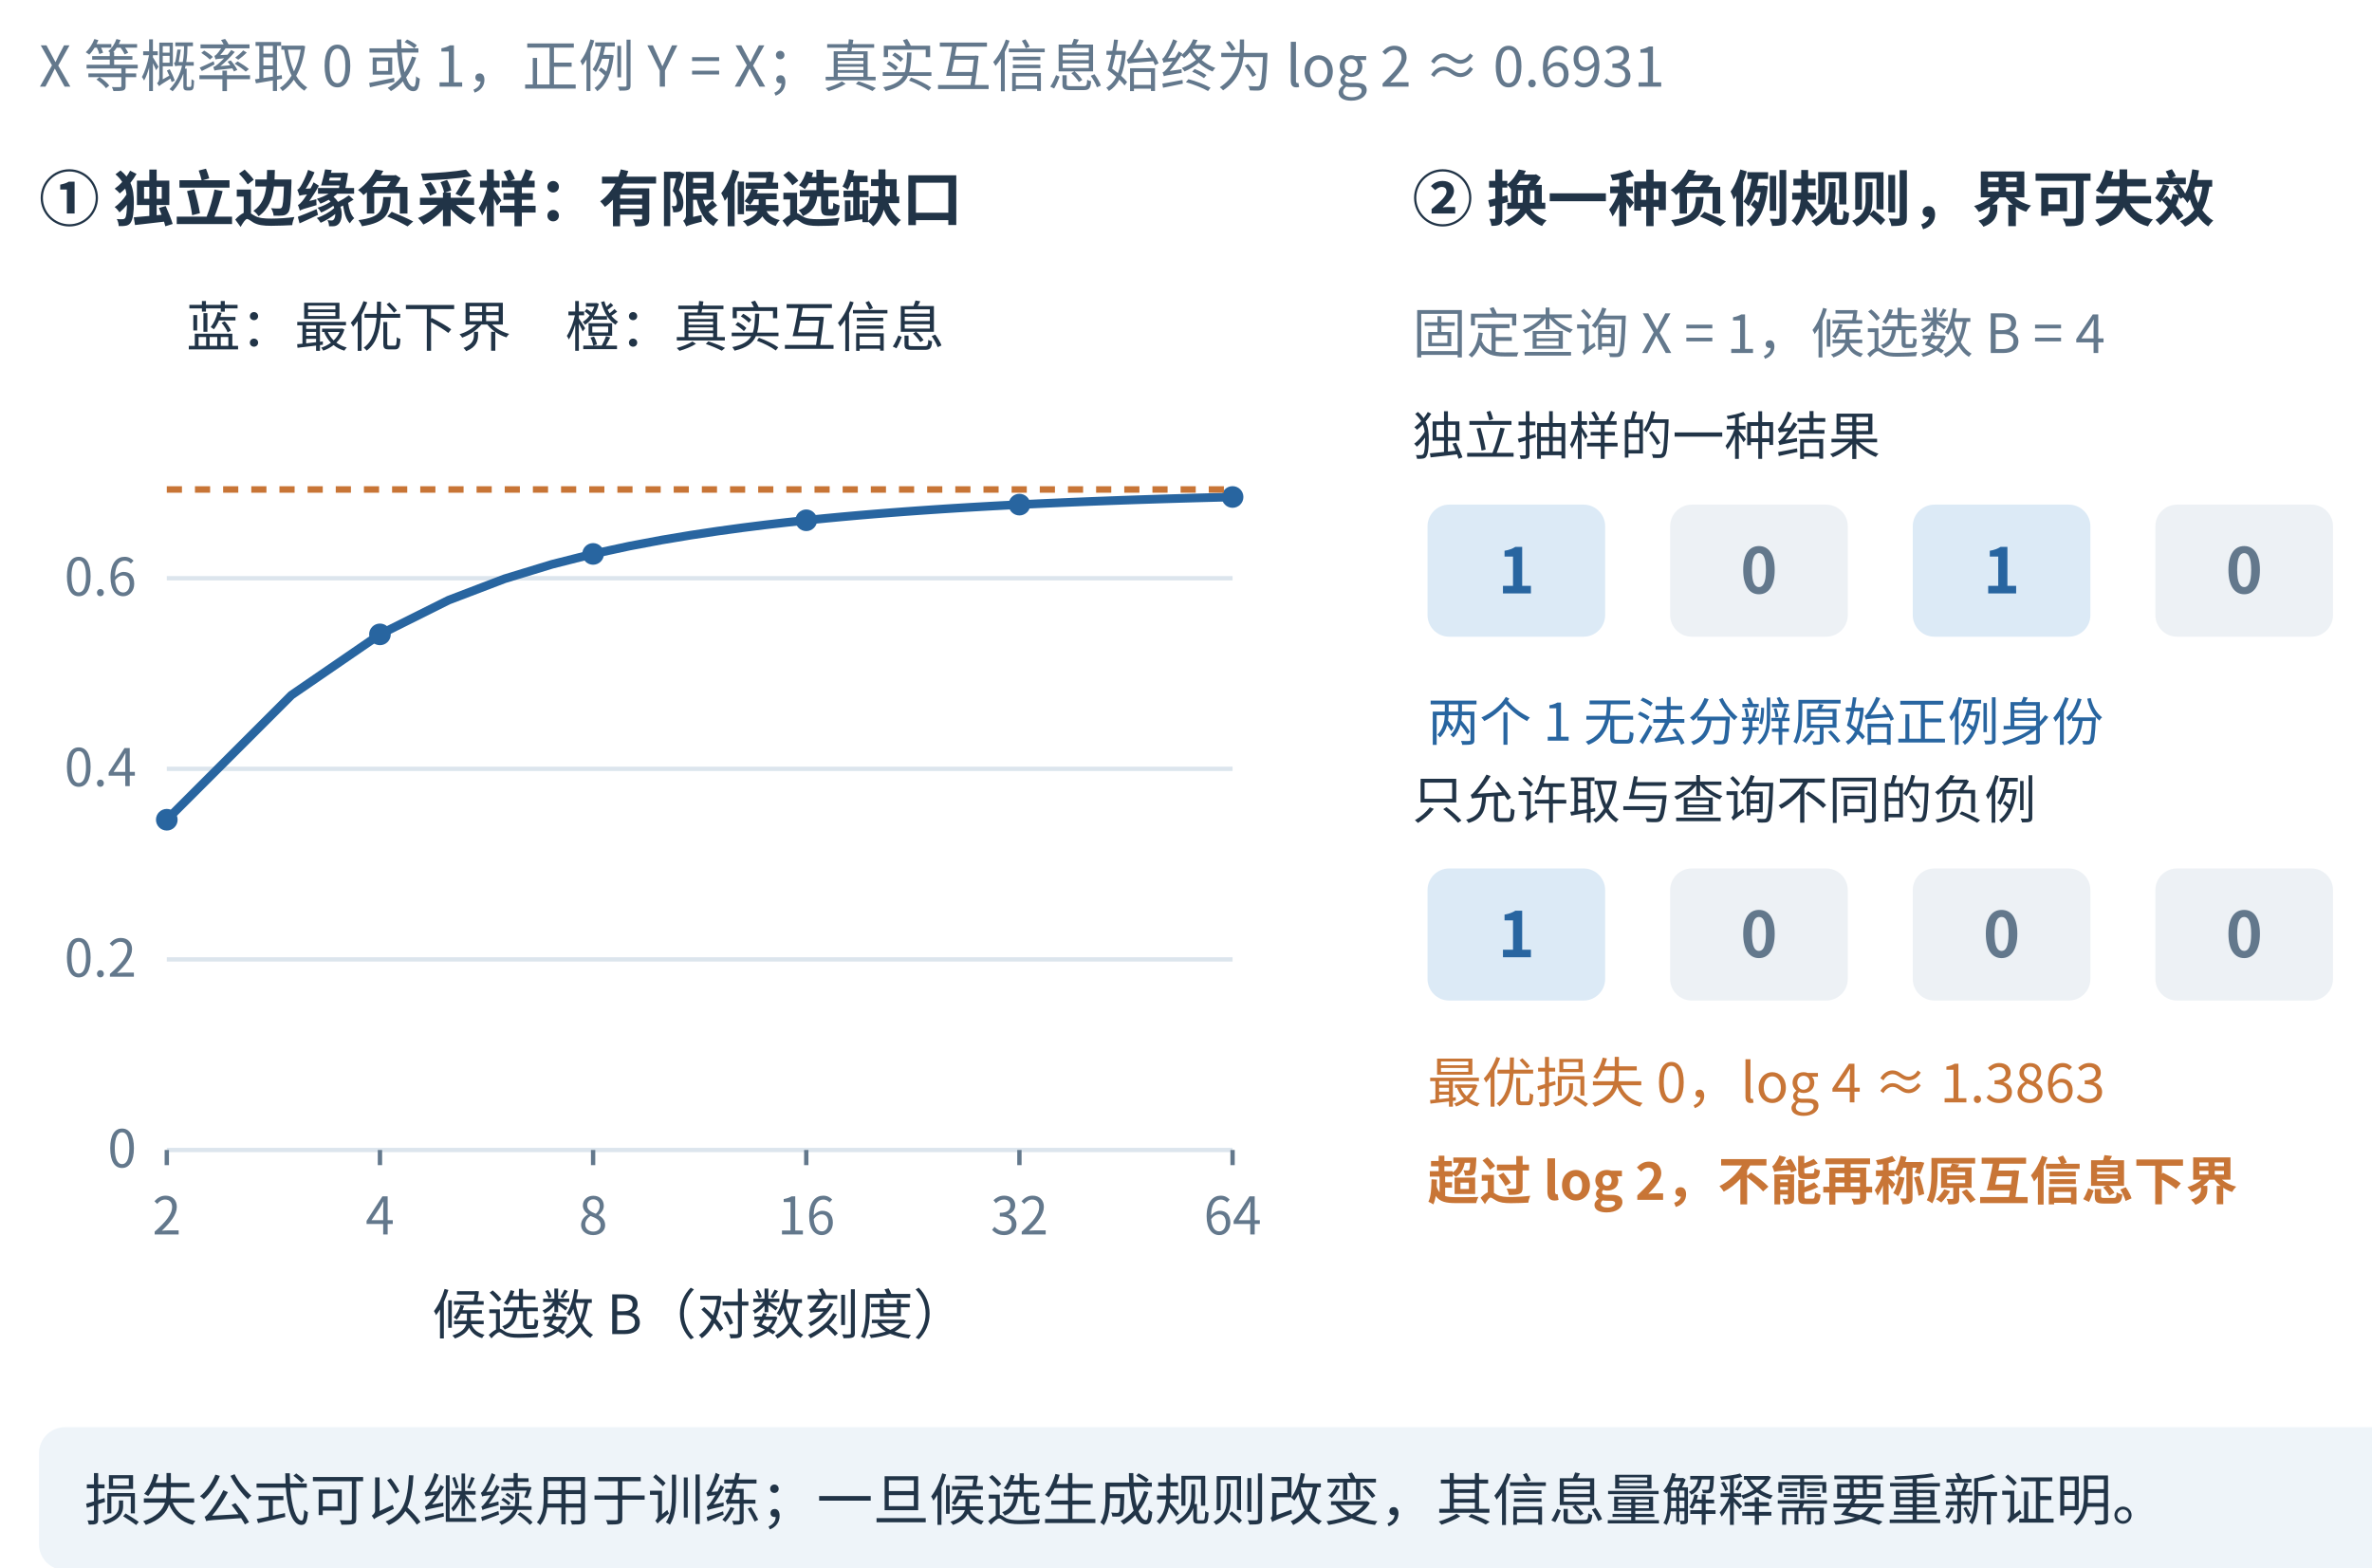
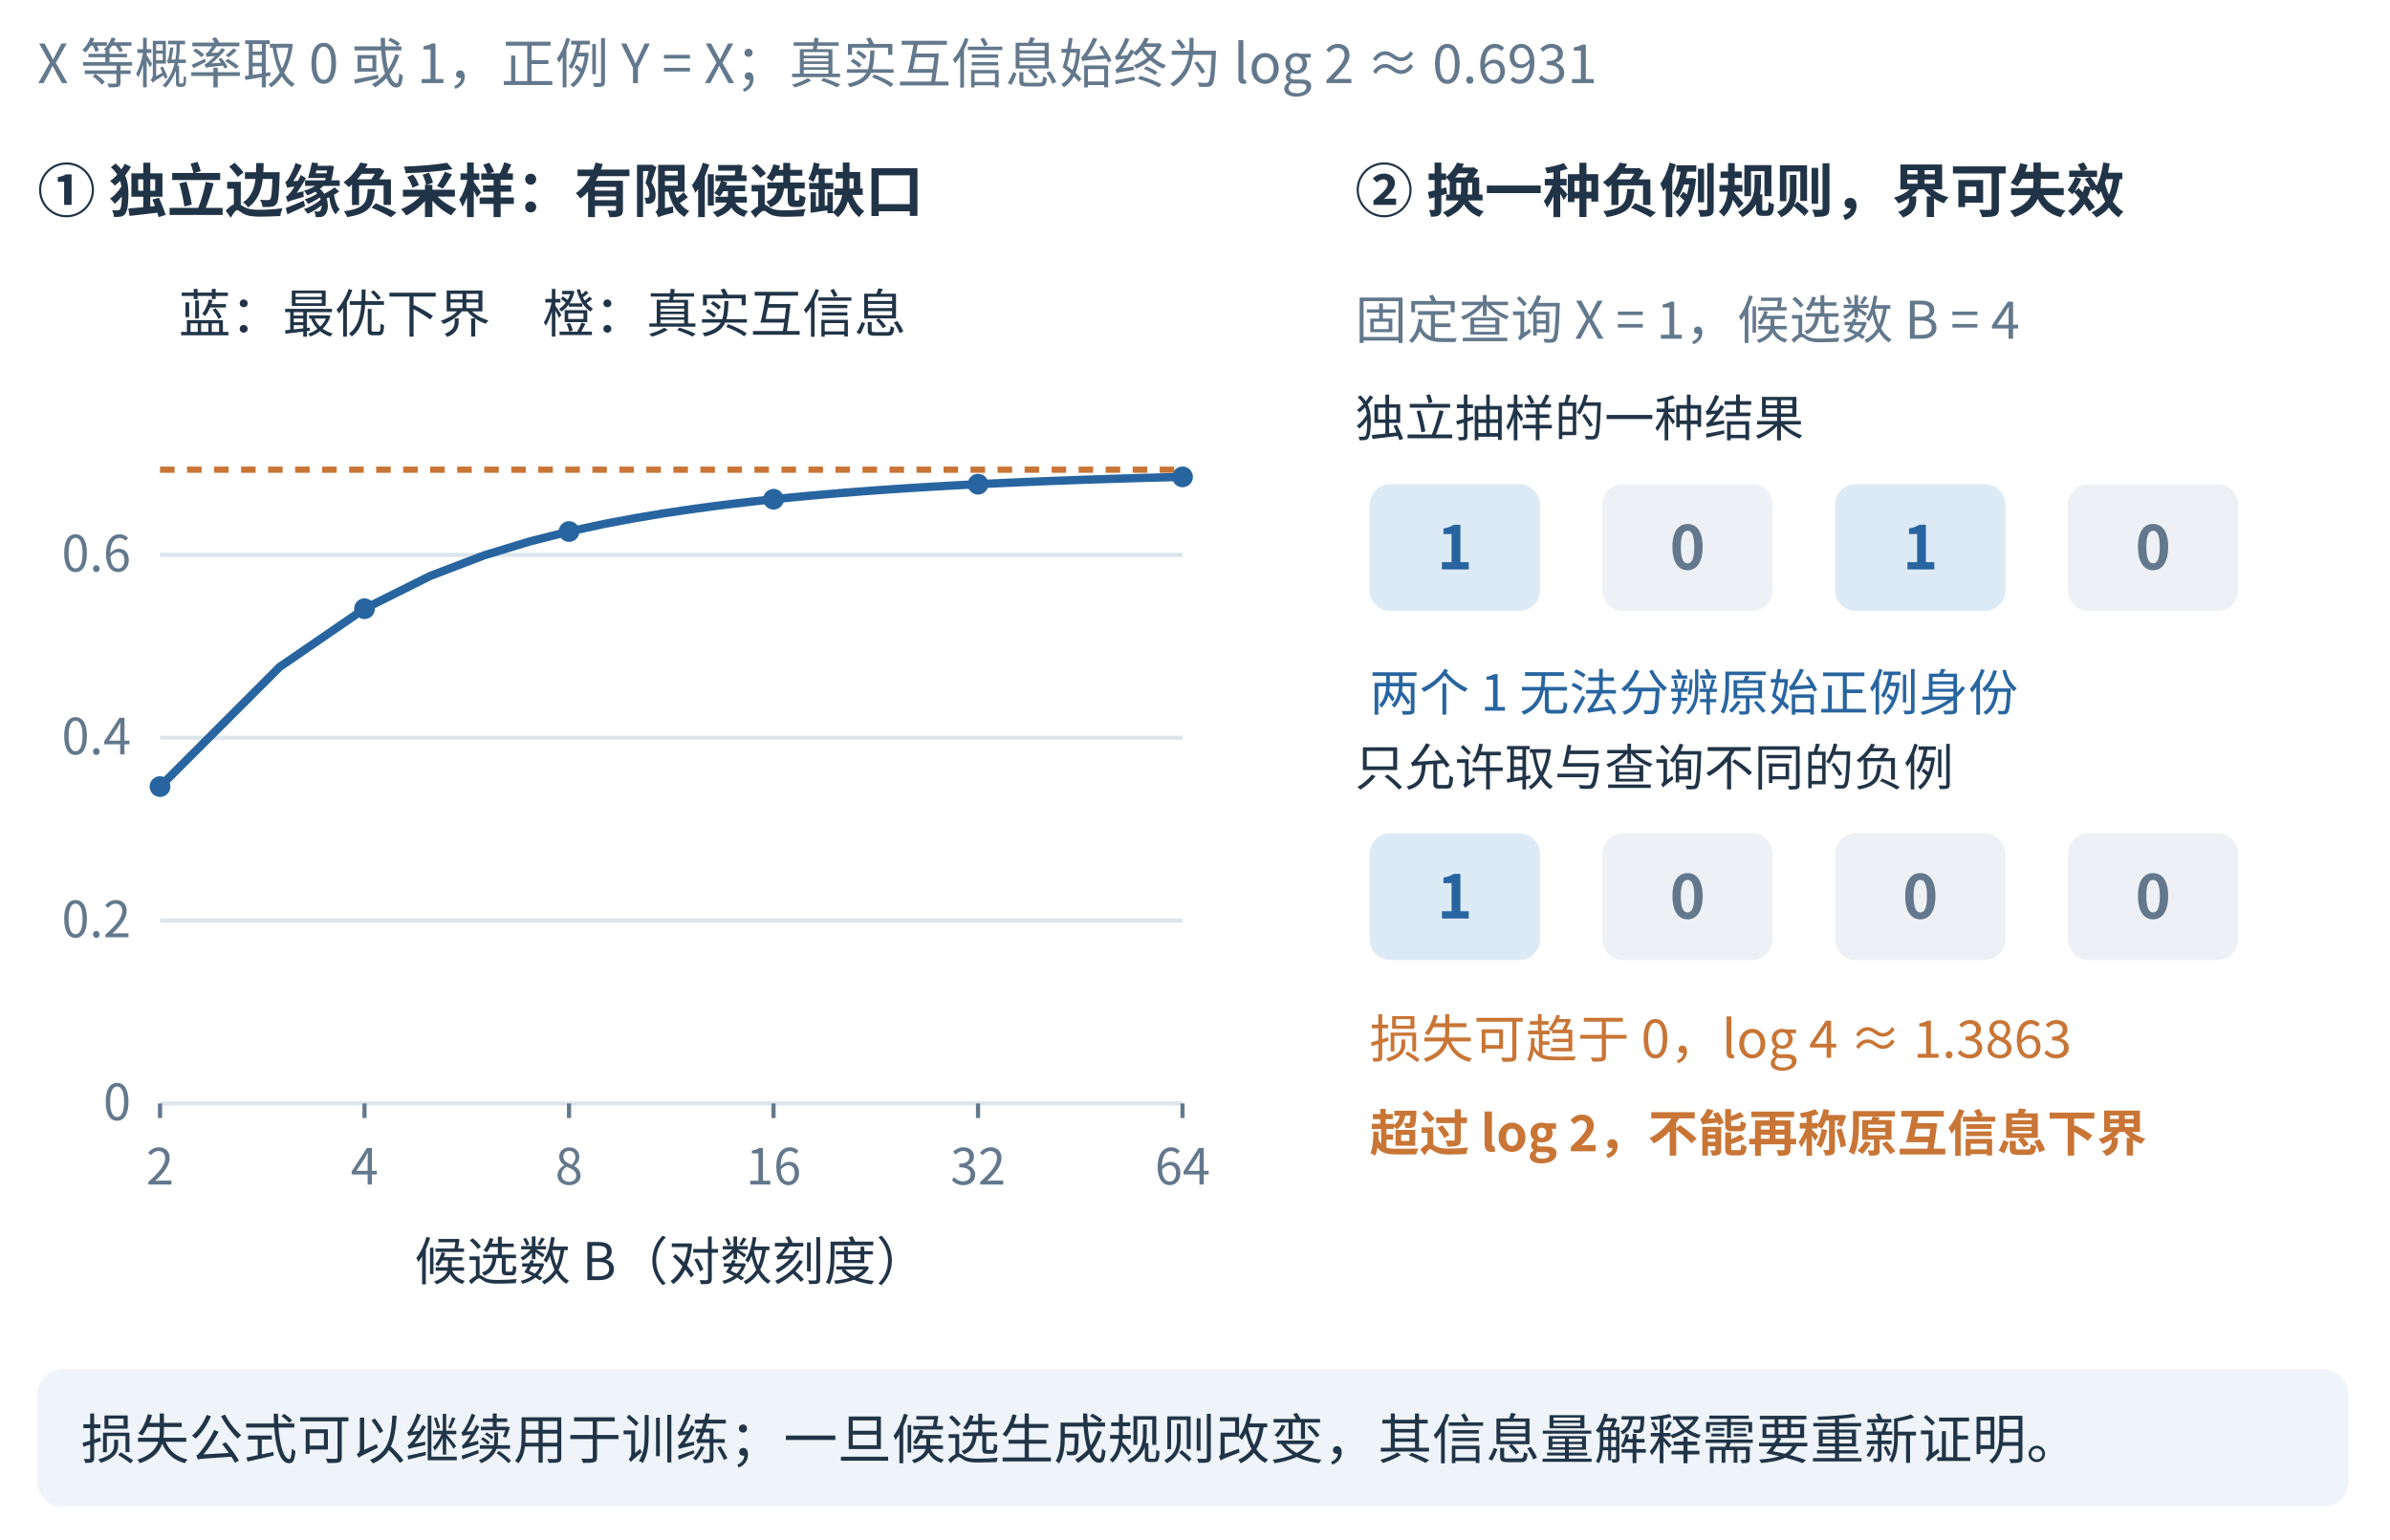
- <svg xmlns="http://www.w3.org/2000/svg" width="1095" height="724" viewBox="26 59 1095 724" role="img" aria-labelledby="title desc">
-   <rect x="26" y="59" width="1095" height="724" fill="#ffffff" />
+ <svg xmlns="http://www.w3.org/2000/svg" width="1150" height="741" viewBox="26 59 1150 741" role="img" aria-labelledby="title desc">
+   <rect x="26" y="59" width="1150" height="741" fill="#ffffff" />
  <rect width="1200" height="820" fill="white" />
  <g font-family="Microsoft YaHei, Noto Sans CJK SC, sans-serif" fill="#213447">
    <text x="44" y="99" font-size="26" fill="#63788c" text-anchor="start" font-weight="400">X 等概率取 0 或 1，正例 Y = X；真实互信息始终为 log 2 ≈ 0.6931</text>
    <text x="44" y="161" font-size="28" fill="#213447" text-anchor="start" font-weight="700">① 独立边缘负采样：有限候选缺口</text>
    <line x1="103" y1="590.0" x2="595" y2="590.0" stroke="#dce5ed" stroke-width="2" />
    <text x="89" y="598.0" font-size="24" fill="#63788c" text-anchor="end" font-weight="400">0</text>
    <line x1="103" y1="502.0" x2="595" y2="502.0" stroke="#dce5ed" stroke-width="2" />
    <text x="89" y="510.0" font-size="24" fill="#63788c" text-anchor="end" font-weight="400">0.2</text>
    <line x1="103" y1="414.0" x2="595" y2="414.0" stroke="#dce5ed" stroke-width="2" />
    <text x="89" y="422.0" font-size="24" fill="#63788c" text-anchor="end" font-weight="400">0.4</text>
    <line x1="103" y1="326.0" x2="595" y2="326.0" stroke="#dce5ed" stroke-width="2" />
    <text x="89" y="334.0" font-size="24" fill="#63788c" text-anchor="end" font-weight="400">0.6</text>
    <line x1="103.0" y1="590" x2="103.0" y2="597" stroke="#63788c" stroke-width="2" />
    <text x="103.0" y="629" font-size="24" fill="#63788c" text-anchor="middle" font-weight="400">2</text>
    <line x1="201.4" y1="590" x2="201.4" y2="597" stroke="#63788c" stroke-width="2" />
    <text x="201.4" y="629" font-size="24" fill="#63788c" text-anchor="middle" font-weight="400">4</text>
    <line x1="299.8" y1="590" x2="299.8" y2="597" stroke="#63788c" stroke-width="2" />
    <text x="299.8" y="629" font-size="24" fill="#63788c" text-anchor="middle" font-weight="400">8</text>
    <line x1="398.2" y1="590" x2="398.2" y2="597" stroke="#63788c" stroke-width="2" />
    <text x="398.2" y="629" font-size="24" fill="#63788c" text-anchor="middle" font-weight="400">16</text>
    <line x1="496.6" y1="590" x2="496.6" y2="597" stroke="#63788c" stroke-width="2" />
    <text x="496.6" y="629" font-size="24" fill="#63788c" text-anchor="middle" font-weight="400">32</text>
    <line x1="595.0" y1="590" x2="595.0" y2="597" stroke="#63788c" stroke-width="2" />
    <text x="595.0" y="629" font-size="24" fill="#63788c" text-anchor="middle" font-weight="400">64</text>
    <polyline points="103.000,437.508 160.560,379.950 201.400,351.917 233.078,336.116 258.960,326.240 280.844,319.563 299.800,314.769 316.521,311.162 331.478,308.347 345.008,306.087 357.360,304.232 368.723,302.679 379.244,301.360 389.038,300.226 398.200,299.239 406.806,298.373 414.921,297.607 422.596,296.924 429.878,296.312 436.804,295.759 443.408,295.258 449.718,294.802 455.760,294.385 461.555,294.002 467.123,293.649 472.481,293.323 477.644,293.020 482.625,292.739 487.438,292.477 492.093,292.232 496.600,292.003 500.968,291.787 505.206,291.585 509.321,291.394 513.321,291.215 517.210,291.045 520.996,290.884 524.684,290.731 528.278,290.586 531.783,290.449 535.204,290.318 538.544,290.193 541.808,290.074 544.998,289.960 548.118,289.851 551.172,289.747 554.160,289.648 557.087,289.552 559.955,289.460 562.767,289.372 565.523,289.288 568.227,289.206 570.881,289.128 573.486,289.053 576.044,288.980 578.556,288.910 581.025,288.842 583.452,288.776 585.838,288.713 588.185,288.652 590.493,288.593 592.764,288.536 595.000,288.480" fill="none" stroke="#2865a0" stroke-width="4" stroke-linejoin="round" />
    <circle cx="103.0" cy="437.508" r="5" fill="#2865a0" />
    <circle cx="201.4" cy="351.917" r="5" fill="#2865a0" />
    <circle cx="299.8" cy="314.769" r="5" fill="#2865a0" />
    <circle cx="398.2" cy="299.239" r="5" fill="#2865a0" />
    <circle cx="496.6" cy="292.003" r="5" fill="#2865a0" />
    <circle cx="595.0" cy="288.48" r="5" fill="#2865a0" />
    <line x1="103" y1="285.015" x2="595" y2="285.015" stroke="#c87536" stroke-width="3" stroke-dasharray="7 6" />
    <text x="112" y="219" font-size="25" fill="#213447" text-anchor="start" font-weight="400">蓝：最优下界　橙：真实互信息</text>
    <text x="349" y="675" font-size="25" fill="#213447" text-anchor="middle" font-weight="400">候选数 B（对数刻度）</text>
    <text x="678" y="161" font-size="28" fill="#213447" text-anchor="start" font-weight="700">② 换一种负例规则，界可失效</text>
    <text x="678" y="222" font-size="25" fill="#63788c" text-anchor="start" font-weight="400">固定查询 X = 1，候选数 B = 4</text>
    <text x="678" y="269" font-size="24" fill="#213447" text-anchor="start" font-weight="400">独立抽样的一种结果</text>
    <rect x="685" y="292" width="82" height="61" rx="10" fill="#dceaf6" stroke="none" />
    <text x="726" y="333" font-size="29" fill="#2865a0" text-anchor="middle" font-weight="700">1</text>
    <rect x="797" y="292" width="82" height="61" rx="10" fill="#edf1f5" stroke="none" />
    <text x="838" y="333" font-size="29" fill="#63788c" text-anchor="middle" font-weight="700">0</text>
    <rect x="909" y="292" width="82" height="61" rx="10" fill="#dceaf6" stroke="none" />
    <text x="950" y="333" font-size="29" fill="#2865a0" text-anchor="middle" font-weight="700">1</text>
    <rect x="1021" y="292" width="82" height="61" rx="10" fill="#edf1f5" stroke="none" />
    <text x="1062" y="333" font-size="29" fill="#63788c" text-anchor="middle" font-weight="700">0</text>
    <text x="678" y="437" font-size="24" fill="#213447" text-anchor="start" font-weight="400">只允许取与查询不同的负例</text>
    <rect x="685" y="460" width="82" height="61" rx="10" fill="#dceaf6" stroke="none" />
    <text x="726" y="501" font-size="29" fill="#2865a0" text-anchor="middle" font-weight="700">1</text>
    <rect x="797" y="460" width="82" height="61" rx="10" fill="#edf1f5" stroke="none" />
    <text x="838" y="501" font-size="29" fill="#63788c" text-anchor="middle" font-weight="700">0</text>
    <rect x="909" y="460" width="82" height="61" rx="10" fill="#edf1f5" stroke="none" />
    <text x="950" y="501" font-size="29" fill="#63788c" text-anchor="middle" font-weight="700">0</text>
    <rect x="1021" y="460" width="82" height="61" rx="10" fill="#edf1f5" stroke="none" />
    <text x="1062" y="501" font-size="29" fill="#63788c" text-anchor="middle" font-weight="700">0</text>
    <text x="685" y="401" font-size="24" fill="#2865a0" text-anchor="start" font-weight="400">两个 1 无法分辨原始正例身份</text>
-     <text x="685" y="568" font-size="25" fill="#c87536" text-anchor="start" font-weight="400">最优损失 0，log 4 ≈ 1.3863</text>
+     <text x="685" y="568" font-size="25" fill="#c87536" text-anchor="start" font-weight="400">损失可趋于 0，log 4 ≈ 1.3863</text>
    <text x="685" y="613" font-size="24" fill="#c87536" text-anchor="start" font-weight="700">超过 log 2，不能再称原互信息下界</text>
    <rect x="44" y="718" width="1112" height="66" rx="12" fill="#eef4f9" stroke="none" />
    <text x="65" y="761" font-size="26" fill="#213447" text-anchor="start" font-weight="400">损失公式可以继续用于训练；一旦候选生成规则改变，其信息量解释需要重新证明。</text>
  </g>
</svg>
